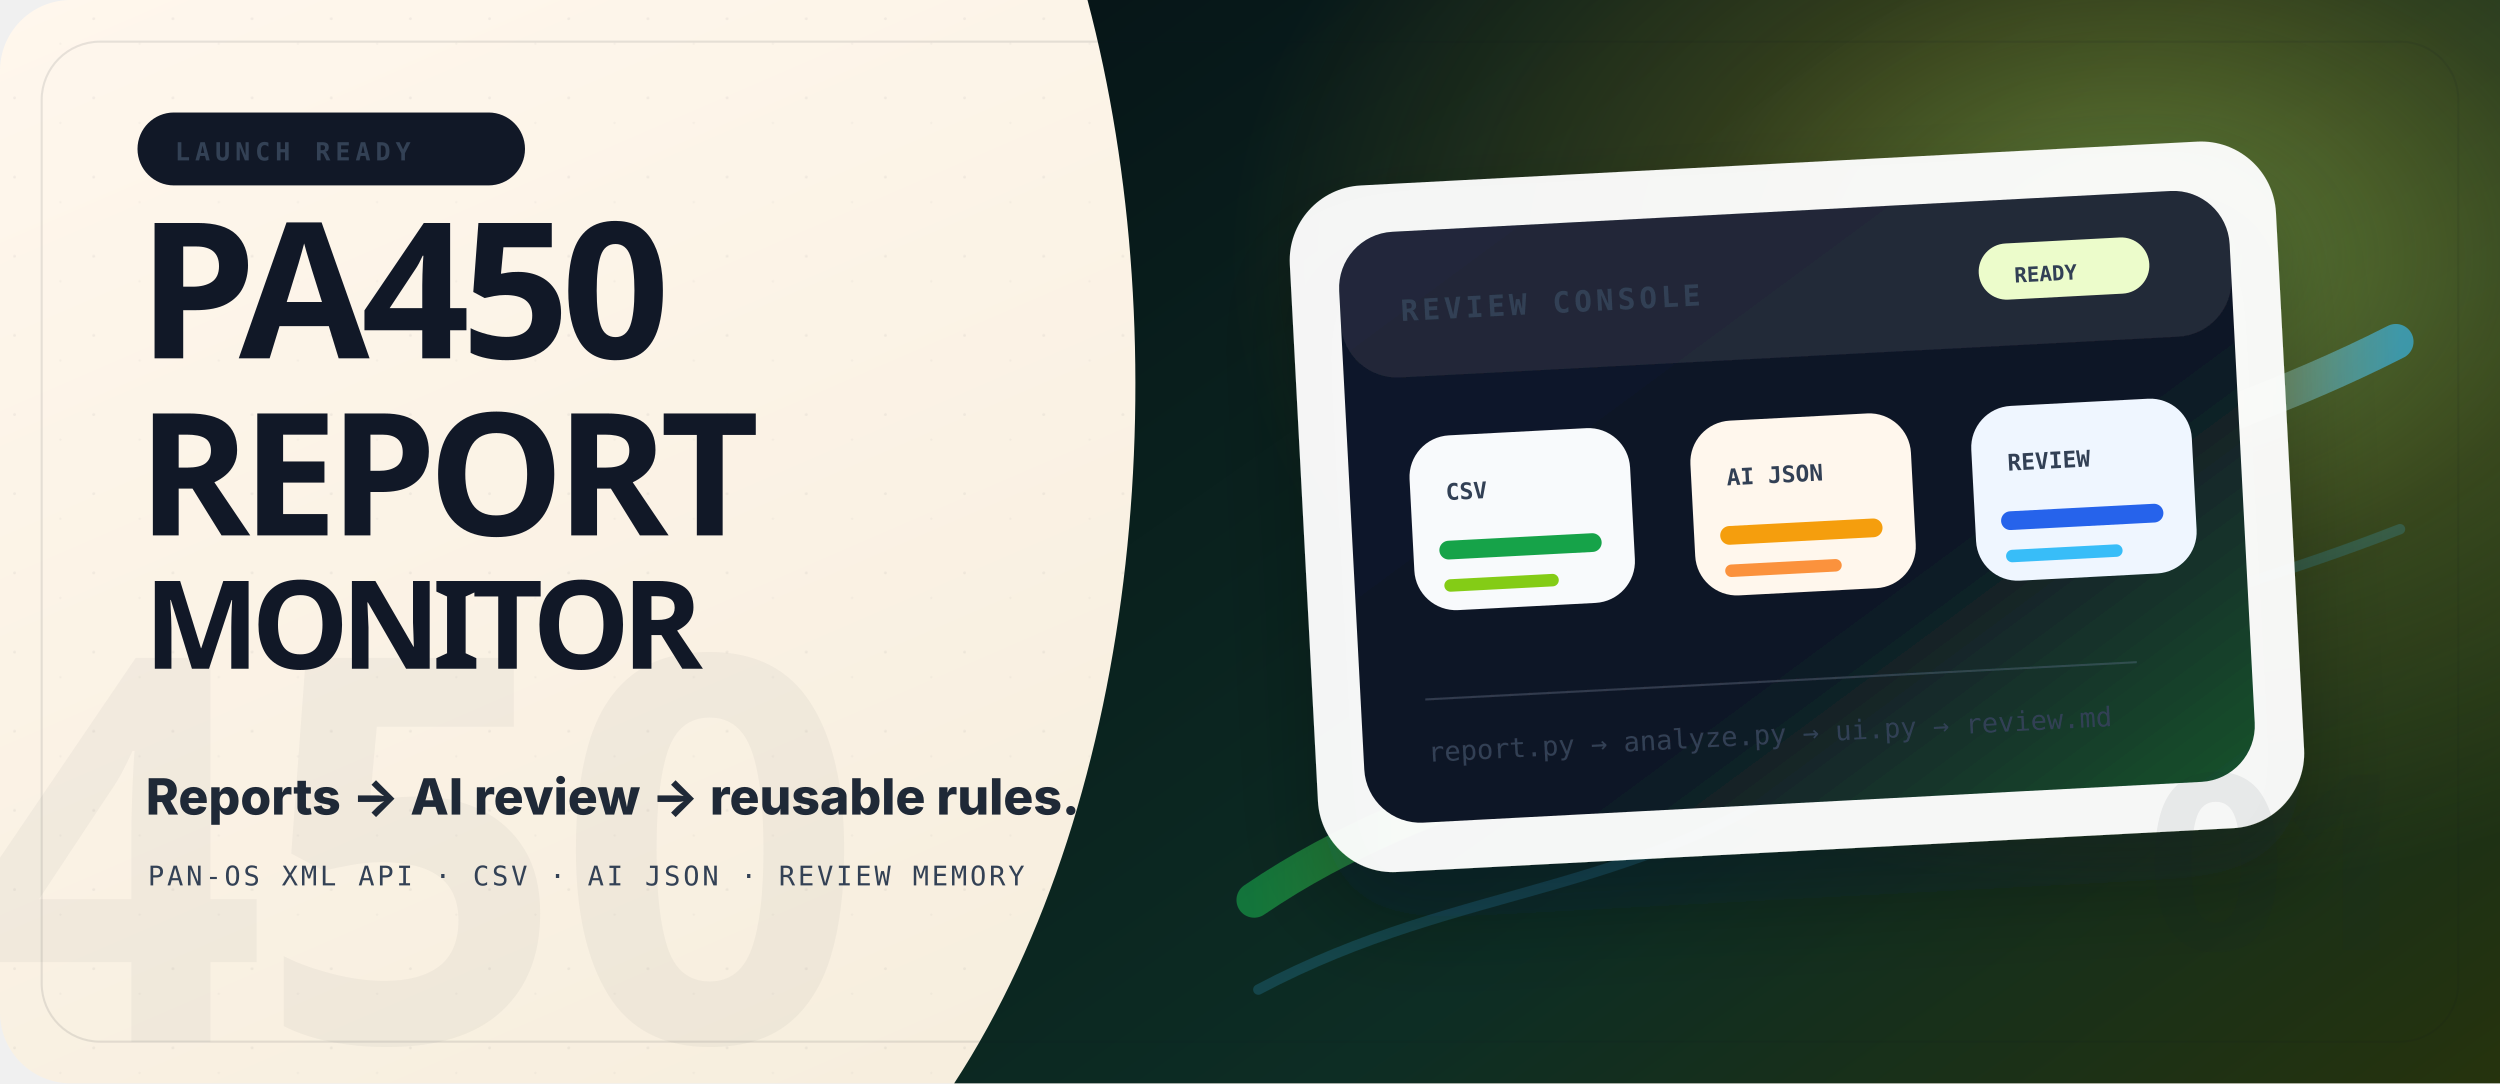
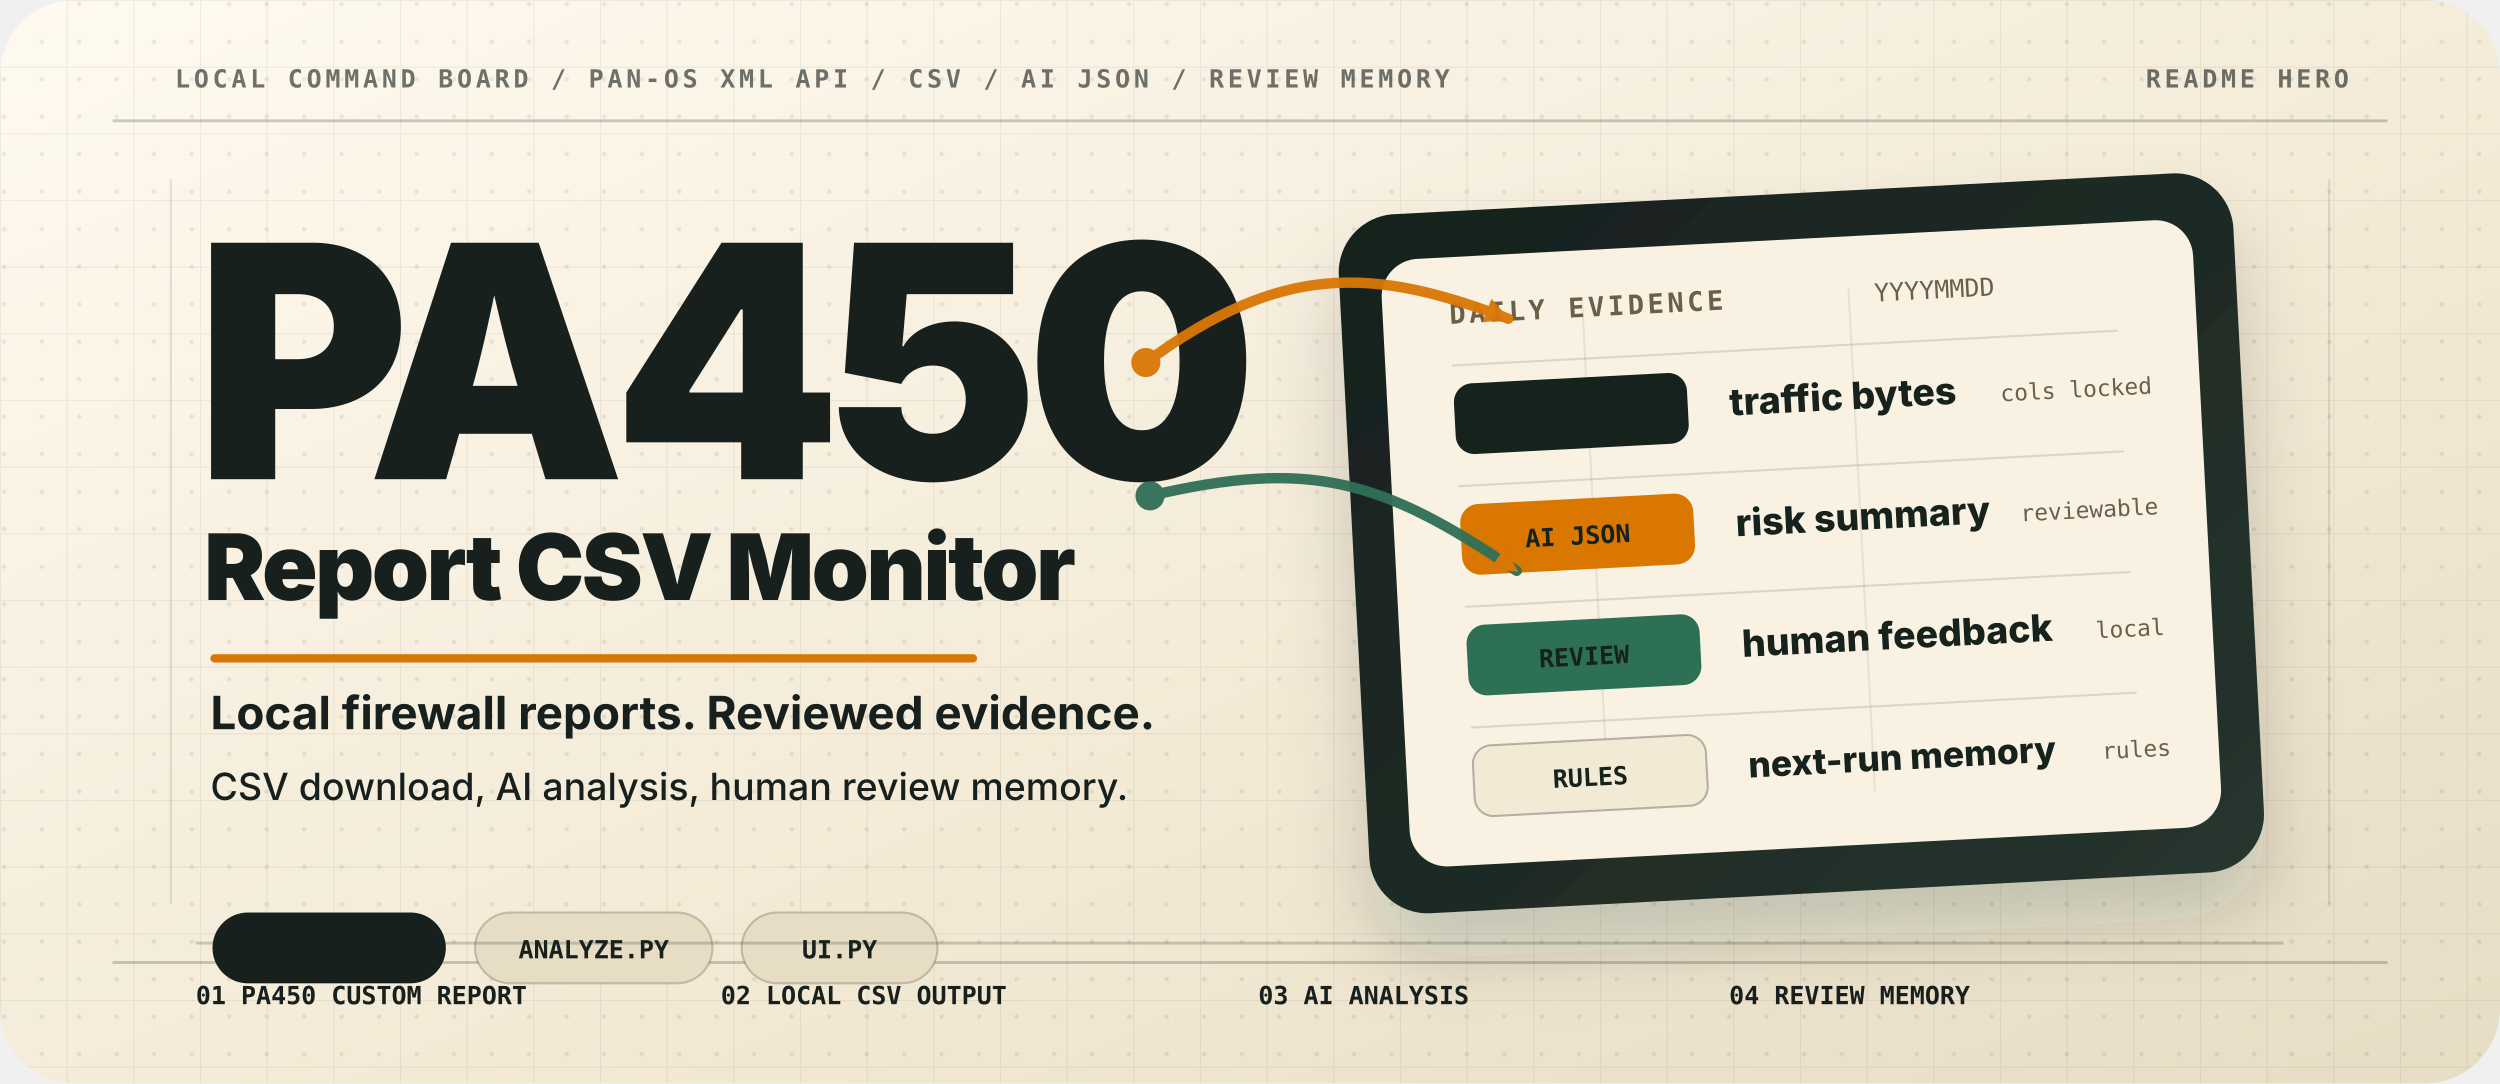
<svg xmlns="http://www.w3.org/2000/svg" width="1200" height="520" viewBox="0 0 1200 520" role="img" aria-labelledby="title desc">
  <defs>
-     <linearGradient id="cream" x1="0" y1="0" x2="1" y2="1">
-       <stop offset="0" stop-color="#fff7ed" />
-       <stop offset="1" stop-color="#f3ead7" />
+     <linearGradient id="paper" x1="0" y1="0" x2="1" y2="1">
+       <stop offset="0" stop-color="#fffaf0" />
+       <stop offset="0.58" stop-color="#f3ead6" />
+       <stop offset="1" stop-color="#e7dcc4" />
    </linearGradient>
-     <linearGradient id="stage" x1="0" y1="0" x2="1" y2="1">
-       <stop offset="0" stop-color="#061417" />
-       <stop offset="0.62" stop-color="#0d2d24" />
-       <stop offset="1" stop-color="#26330d" />
+     <linearGradient id="ink" x1="0" y1="0" x2="1" y2="1">
+       <stop offset="0" stop-color="#17201d" />
+       <stop offset="1" stop-color="#26352e" />
    </linearGradient>
-     <radialGradient id="spot" cx="76%" cy="24%" r="58%">
-       <stop offset="0" stop-color="#bef264" stop-opacity="0.45" />
-       <stop offset="0.5" stop-color="#facc15" stop-opacity="0.16" />
-       <stop offset="1" stop-color="#facc15" stop-opacity="0" />
-     </radialGradient>
-     <linearGradient id="flow" x1="0" y1="0" x2="1" y2="0">
-       <stop offset="0" stop-color="#16a34a" />
-       <stop offset="0.45" stop-color="#a3e635" />
-       <stop offset="0.75" stop-color="#f59e0b" />
-       <stop offset="1" stop-color="#38bdf8" />
+     <linearGradient id="ticket" x1="0" y1="0" x2="1" y2="1">
+       <stop offset="0" stop-color="#fffdf7" />
+       <stop offset="1" stop-color="#f2ead8" />
    </linearGradient>
-     <linearGradient id="screen" x1="0" y1="0" x2="1" y2="1">
-       <stop offset="0" stop-color="#0f172a" />
-       <stop offset="0.62" stop-color="#111827" />
-       <stop offset="1" stop-color="#14532d" />
-     </linearGradient>
-     <filter id="shadow" x="-25%" y="-30%" width="150%" height="170%">
-       <feDropShadow dx="0" dy="24" stdDeviation="22" flood-color="#020617" flood-opacity="0.28" />
+     <pattern id="grid" width="32" height="32" patternUnits="userSpaceOnUse">
+       <path d="M32 0H0V32" fill="none" stroke="#26352e" stroke-opacity="0.07" stroke-width="1" />
+     </pattern>
+     <pattern id="dots" width="18" height="18" patternUnits="userSpaceOnUse">
+       <circle cx="2" cy="2" r="1.1" fill="#17201d" fill-opacity="0.08" />
+     </pattern>
+     <filter id="shadow" x="-20%" y="-20%" width="140%" height="150%">
+       <feDropShadow dx="0" dy="22" stdDeviation="18" flood-color="#17201d" flood-opacity="0.18" />
    </filter>
-     <pattern id="grain" width="38" height="38" patternUnits="userSpaceOnUse">
-       <circle cx="7" cy="9" r="0.7" fill="#111827" opacity="0.05" />
-       <circle cx="29" cy="21" r="0.55" fill="#111827" opacity="0.035" />
-     </pattern>
+     <filter id="soft" x="-20%" y="-20%" width="140%" height="140%">
+       <feGaussianBlur stdDeviation="18" />
+     </filter>
+     <marker id="arrow" markerWidth="14" markerHeight="14" refX="12" refY="7" orient="auto" markerUnits="userSpaceOnUse">
+       <path d="M1,1 L13,7 L1,13 Z" fill="#d97706" />
+     </marker>
    <style>
-       .display{font-family:'WenQuanYi Zen Hei','Arial Black',Impact,sans-serif;font-weight:900;fill:#111827;letter-spacing:-4px}
-       .sans{font-family:'WenQuanYi Zen Hei',Inter,Arial,sans-serif;fill:#1f2937}
-       .mono{font-family:'JetBrains Mono',Consolas,monospace;fill:#334155}
+       .display{font-family:Inter,Segoe UI,Arial,sans-serif;font-weight:900;letter-spacing:-6px;fill:#17201d}
+       .sans{font-family:Inter,Segoe UI,Arial,sans-serif;fill:#17201d}
+       .mono{font-family:"JetBrains Mono","Cascadia Mono","SFMono-Regular",Consolas,monospace;fill:#17201d}
+       .label{font-family:"JetBrains Mono","Cascadia Mono",Consolas,monospace;font-size:13px;font-weight:700;letter-spacing:1.7px;text-transform:uppercase;fill:#6b5f4a}
+       .tiny{font-family:"JetBrains Mono","Cascadia Mono",Consolas,monospace;font-size:12px;fill:#6b5f4a}
    </style>
  </defs>
-   <rect width="1200" height="520" rx="34" fill="url(#cream)" />
-   <rect width="1200" height="520" rx="34" fill="url(#grain)" />
-   <path d="M522 0H1200V520H458C548 382 566 166 522 0Z" fill="url(#stage)" />
-   <path d="M522 0H1200V520H458C548 382 566 166 522 0Z" fill="url(#spot)" />
-   <text x="-20" y="500" class="display" font-size="258" opacity="0.04">450</text>
-   <g fill="none" stroke-linecap="round" opacity="0.62">
-     <path d="M602 432 C690 372, 774 372, 852 308 C952 226, 1044 218, 1150 164" stroke="url(#flow)" stroke-width="17" />
-     <path d="M604 475 C704 422, 788 432, 884 360 C974 302, 1044 296, 1152 254" stroke="#38bdf8" stroke-width="5" opacity="0.30" />
+   <rect width="1200" height="520" rx="36" fill="url(#paper)" />
+   <rect x="0" y="0" width="1200" height="520" rx="36" fill="url(#grid)" />
+   <rect x="0" y="0" width="1200" height="520" rx="36" fill="url(#dots)" />
+   <path d="M54 58H1146M54 462H1146" stroke="#17201d" stroke-opacity="0.22" stroke-width="1.4" />
+   <path d="M82 86V434M1118 86V434" stroke="#17201d" stroke-opacity="0.12" stroke-width="1" />
+   <text x="84" y="42" class="mono" font-size="12" font-weight="700" letter-spacing="1.8" fill-opacity="0.62">LOCAL COMMAND BOARD / PAN-OS XML API / CSV / AI JSON / REVIEW MEMORY</text>
+   <text x="1030" y="42" class="mono" font-size="12" font-weight="700" letter-spacing="1.8" fill-opacity="0.62">README HERO</text>
+   <g transform="translate(94 112)">
+     <text x="0" y="118" class="display" font-size="156">PA450</text>
+     <text x="4" y="176" class="sans" font-size="44" font-weight="850" letter-spacing="-1.2">Report CSV Monitor</text>
+     <rect x="7" y="202" width="368" height="4" rx="2" fill="#d97706" />
+     <text x="7" y="238" class="sans" font-size="22" font-weight="650" fill="#38443d">Local firewall reports. Reviewed evidence.</text>
+     <text x="7" y="272" class="sans" font-size="18" font-weight="520" fill="#5e665f">CSV download, AI analysis, human review memory.</text>
+     <g transform="translate(8 326)">
+       <rect x="0" y="0" width="112" height="34" rx="17" fill="#17201d" />
+       <text x="56" y="22" text-anchor="middle" class="mono" font-size="12" font-weight="800" fill="#fffaf0">REPORT.PY</text>
+       <rect x="126" y="0" width="114" height="34" rx="17" fill="#e7dcc4" stroke="#17201d" stroke-opacity="0.22" />
+       <text x="183" y="22" text-anchor="middle" class="mono" font-size="12" font-weight="800">ANALYZE.PY</text>
+       <rect x="254" y="0" width="94" height="34" rx="17" fill="#e7dcc4" stroke="#17201d" stroke-opacity="0.22" />
+       <text x="301" y="22" text-anchor="middle" class="mono" font-size="12" font-weight="800">UI.PY</text>
+     </g>
  </g>
-   <g transform="translate(66 54)">
-     <rect width="186" height="35" rx="17.5" fill="#111827" />
-     <text x="18" y="23" class="mono" font-size="12" font-weight="900" letter-spacing="2.4" fill="#bef264">LAUNCH READY</text>
-     <text x="0" y="118" class="display" font-size="91">PA450</text>
-     <text x="0" y="203" class="display" font-size="82">REPORT</text>
-     <text x="3" y="267" class="display" font-size="59">MONITOR</text>
-     <path d="M5 293H410" stroke="url(#flow)" stroke-width="9" stroke-linecap="round" />
-     <text x="4" y="337" class="sans" font-size="24" font-weight="800">Reports → AI review → reusable rules.</text>
-     <text x="5" y="371" class="mono" font-size="13" letter-spacing="1.35">PAN-OS XML API · CSV · AI JSON · REVIEW MEMORY</text>
+   <g transform="translate(650 92) rotate(-3 230 175)" filter="url(#shadow)">
+     <rect x="0" y="0" width="430" height="336" rx="28" fill="url(#ink)" />
+     <rect x="20" y="22" width="390" height="292" rx="18" fill="#f9f2e3" />
+     <path d="M52 74H372M52 132H372M52 190H372M52 248H372" stroke="#17201d" stroke-opacity="0.14" />
+     <path d="M116 47V289M244 47V289" stroke="#17201d" stroke-opacity="0.08" />
+     <text x="52" y="54" class="label">DAILY EVIDENCE</text>
+     <text x="314" y="54" class="tiny" text-anchor="end">YYYYMMDD</text>
+     <g transform="translate(52 83)">
+       <rect x="0" y="0" width="112" height="34" rx="9" fill="#17201d" />
+       <text x="56" y="22" class="mono" text-anchor="middle" font-size="12" font-weight="800" fill="#fffaf0">CSV</text>
+       <text x="132" y="22" class="sans" font-size="18" font-weight="800">traffic bytes</text>
+       <text x="335" y="22" text-anchor="end" class="mono" font-size="11" style="fill:#6b5f4a">cols locked</text>
+     </g>
+     <g transform="translate(52 141)">
+       <rect x="0" y="0" width="112" height="34" rx="9" fill="#d97706" />
+       <text x="56" y="22" class="mono" text-anchor="middle" font-size="12" font-weight="900" fill="#fffaf0">AI JSON</text>
+       <text x="132" y="22" class="sans" font-size="18" font-weight="800">risk summary</text>
+       <text x="335" y="22" text-anchor="end" class="mono" font-size="11" style="fill:#6b5f4a">reviewable</text>
+     </g>
+     <g transform="translate(52 199)">
+       <rect x="0" y="0" width="112" height="34" rx="9" fill="#2f6f56" />
+       <text x="56" y="22" class="mono" text-anchor="middle" font-size="12" font-weight="900" fill="#fffaf0">REVIEW</text>
+       <text x="132" y="22" class="sans" font-size="18" font-weight="800">human feedback</text>
+       <text x="335" y="22" text-anchor="end" class="mono" font-size="11" style="fill:#6b5f4a">local</text>
+     </g>
+     <g transform="translate(52 257)">
+       <rect x="0" y="0" width="112" height="34" rx="9" fill="#f3ead6" stroke="#17201d" stroke-opacity="0.3" />
+       <text x="56" y="22" class="mono" text-anchor="middle" font-size="12" font-weight="900">RULES</text>
+       <text x="132" y="22" class="sans" font-size="17" font-weight="800">next-run memory</text>
+       <text x="335" y="22" text-anchor="end" class="mono" font-size="11" style="fill:#6b5f4a">rules</text>
+     </g>
  </g>
-   <g transform="translate(626 78) rotate(-3 242 174)" filter="url(#shadow)">
-     <rect x="0" y="0" width="474" height="330" rx="36" fill="#ffffff" opacity="0.95" />
-     <rect x="23" y="23" width="428" height="284" rx="27" fill="url(#screen)" />
-     <rect x="23" y="23" width="428" height="70" rx="27" fill="#ffffff" opacity="0.075" />
-     <text x="52" y="66" class="mono" font-size="14" font-weight="900" letter-spacing="2" fill="#bef264">REVIEW CONSOLE</text>
-     <rect x="330" y="44" width="82" height="27" rx="13.5" fill="#ecfccb" />
-     <text x="347" y="63" class="mono" font-size="10" font-weight="900" fill="#365314">READY</text>
-     <g transform="translate(52 122)">
-       <rect width="106" height="84" rx="20" fill="#f8fafc" />
-       <text x="17" y="31" class="mono" font-size="11" font-weight="900" fill="#166534">CSV</text>
-       <path d="M17 55H86" stroke="#16a34a" stroke-width="9" stroke-linecap="round" />
-       <path d="M17 72H66" stroke="#84cc16" stroke-width="6" stroke-linecap="round" />
-       <rect x="135" width="106" height="84" rx="20" fill="#fff7ed" />
-       <text x="152" y="31" class="mono" font-size="11" font-weight="900" fill="#92400e">AI JSON</text>
-       <path d="M152 55H221" stroke="#f59e0b" stroke-width="9" stroke-linecap="round" />
-       <path d="M152 72H202" stroke="#fb923c" stroke-width="6" stroke-linecap="round" />
-       <rect x="270" width="106" height="84" rx="20" fill="#eff6ff" />
-       <text x="287" y="31" class="mono" font-size="11" font-weight="900" fill="#1d4ed8">REVIEW</text>
-       <path d="M287 55H356" stroke="#2563eb" stroke-width="9" stroke-linecap="round" />
-       <path d="M287 72H337" stroke="#38bdf8" stroke-width="6" stroke-linecap="round" />
-     </g>
-     <path d="M54 248H396" stroke="#64748b" stroke-opacity="0.38" />
-     <text x="54" y="278" class="mono" font-size="13" fill="#d1d5db">report.py → analyze.py → ui.py → review.md</text>
+   <g opacity="0.95">
+     <path d="M550 174 C615 126 659 128 724 153" fill="none" stroke="#d97706" stroke-width="5" stroke-linecap="round" marker-end="url(#arrow)" />
+     <path d="M552 238 C629 220 663 230 728 274" fill="none" stroke="#2f6f56" stroke-width="5" stroke-linecap="round" marker-end="url(#arrow)" />
+     <circle cx="550" cy="174" r="7" fill="#d97706" />
+     <circle cx="552" cy="238" r="7" fill="#2f6f56" />
  </g>
-   <text x="1030" y="456" class="display" font-size="118" fill="#ffffff" opacity="0.07">01</text>
-   <rect x="20" y="20" width="1160" height="480" rx="28" fill="none" stroke="#111827" stroke-opacity="0.10" />
+   <g transform="translate(94 452)">
+     <rect x="0" y="0" width="1002" height="1.4" fill="#17201d" fill-opacity="0.2" />
+     <text x="0" y="30" class="mono" font-size="12" font-weight="750" fill="#6b5f4a">01  PA450 CUSTOM REPORT</text>
+     <text x="252" y="30" class="mono" font-size="12" font-weight="750" fill="#6b5f4a">02  LOCAL CSV OUTPUT</text>
+     <text x="510" y="30" class="mono" font-size="12" font-weight="750" fill="#6b5f4a">03  AI ANALYSIS</text>
+     <text x="736" y="30" class="mono" font-size="12" font-weight="750" fill="#6b5f4a">04  REVIEW MEMORY</text>
+   </g>
</svg>
